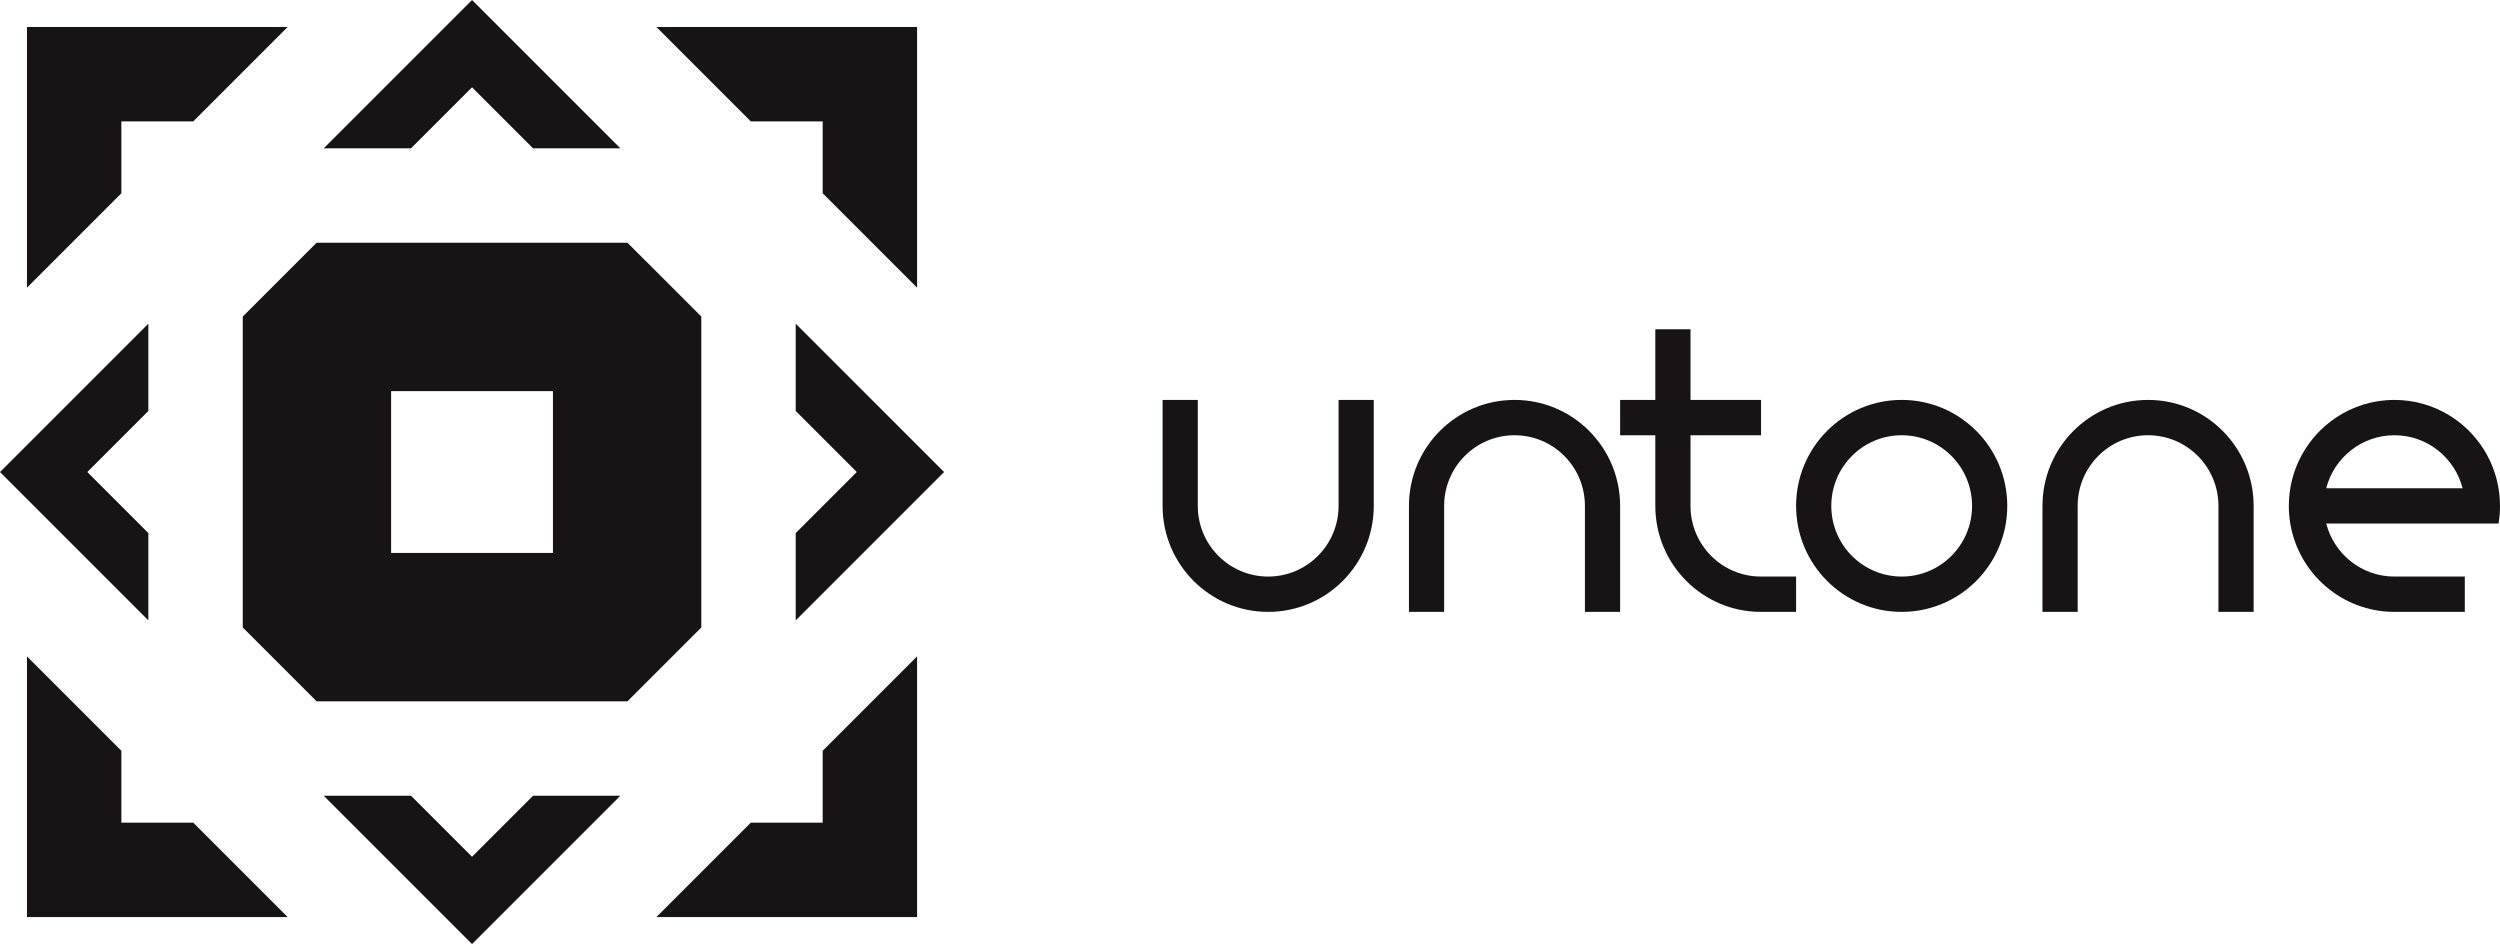
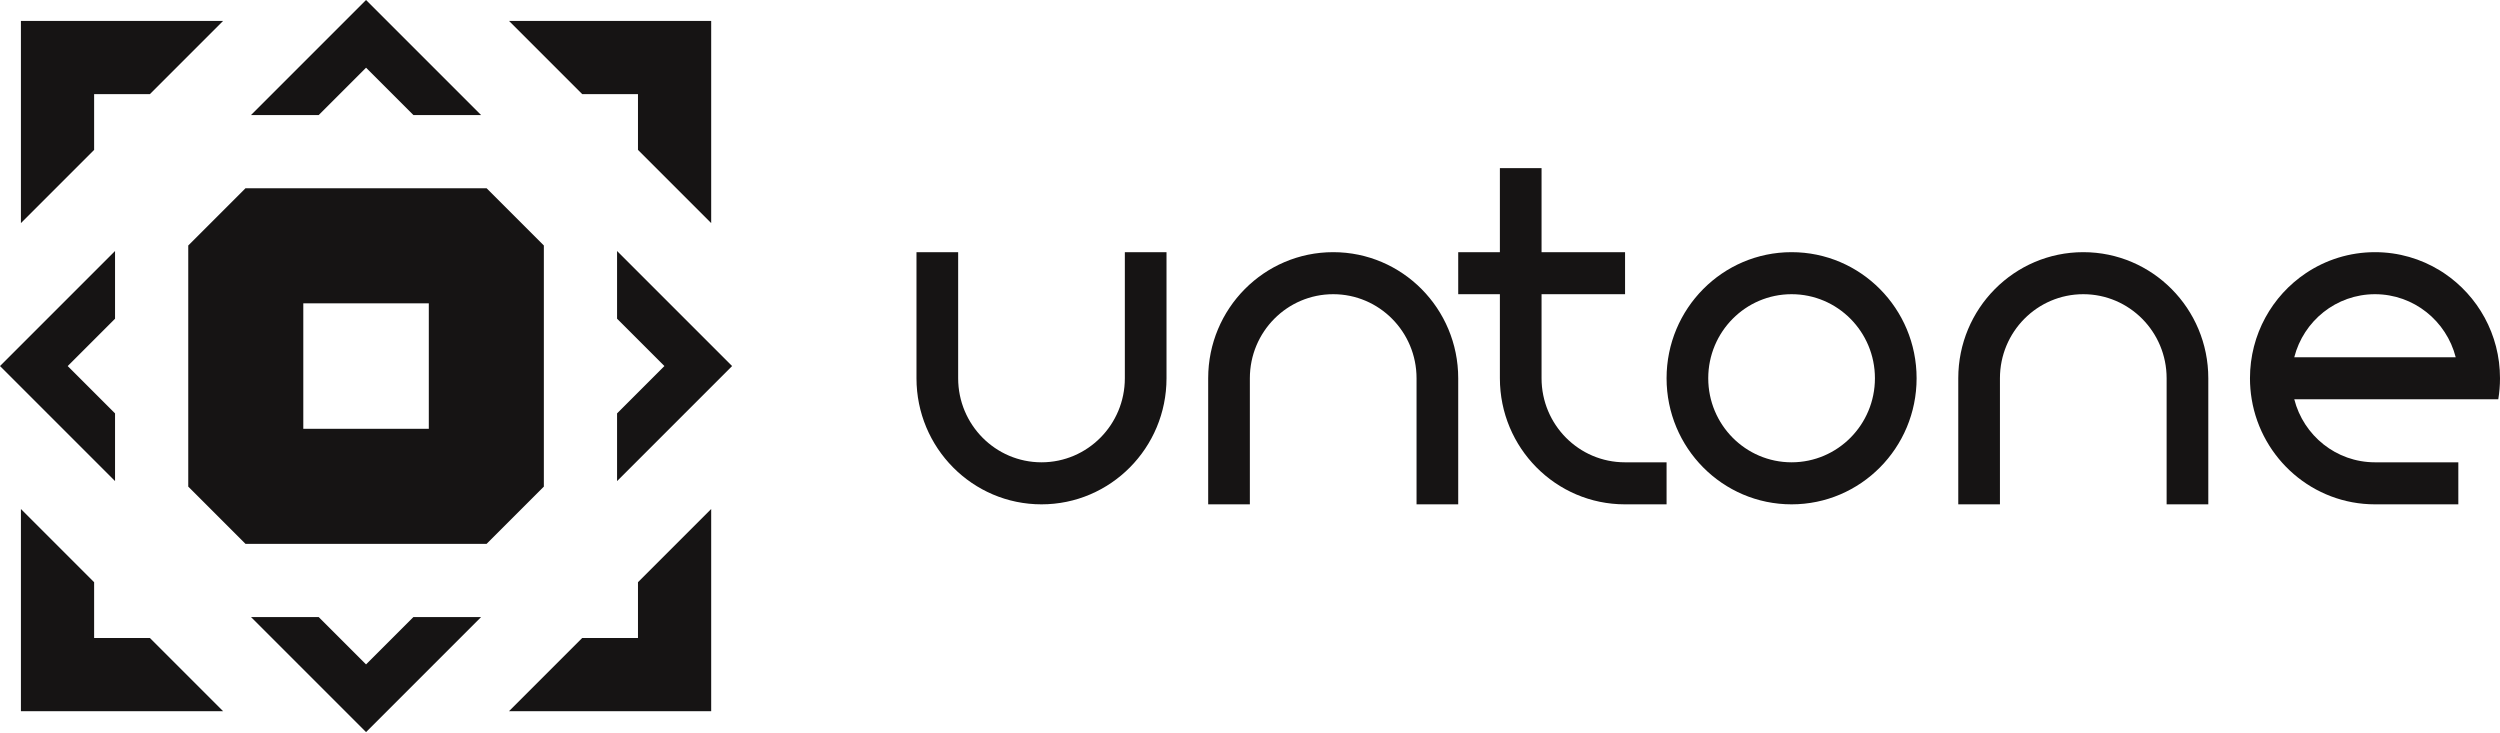
- <svg xmlns="http://www.w3.org/2000/svg" width="858" height="324" viewBox="0 0 858 324" fill="none">
-   <path d="M98.732 9.257L9.257 9.257V98.731L41.657 66.332V41.657H66.332L98.732 9.257Z" fill="#161414" />
-   <path d="M282.343 66.332V41.657H257.668L225.268 9.257L314.743 9.257V98.731L282.343 66.332Z" fill="#161414" />
-   <path d="M257.668 282.342H282.343V257.668L314.743 225.268V314.742H225.268L257.668 282.342Z" fill="#161414" />
-   <path d="M41.657 257.668V282.342H66.332L98.732 314.742H9.257V225.268L41.657 257.668Z" fill="#161414" />
-   <path fill-rule="evenodd" clip-rule="evenodd" d="M162 0L212.914 50.914H182.954L162 29.96L141.046 50.914H111.086L162 0ZM50.914 141.046L50.914 111.086L1.7518e-05 162L50.914 212.914L50.914 182.954L29.96 162L50.914 141.046ZM141.046 273.086H111.086L162 324L212.914 273.086H182.955L162 294.04L141.046 273.086ZM273.086 182.955V212.914L324 162L273.086 111.086V141.046L294.04 162L273.086 182.955Z" fill="#161414" />
-   <path fill-rule="evenodd" clip-rule="evenodd" d="M83.314 108.646L108.646 83.314H215.354L240.686 108.646V215.355L215.354 240.686H108.646L83.314 215.355V108.646ZM134.229 189.772V134.229H189.771V189.772H134.229Z" fill="#161414" />
-   <path d="M580.184 113H568.105V137.254L556.026 137.255L556.028 149.38L568.105 149.379V173.625C568.105 193.715 584.329 210 604.342 210H616.421V197.875H604.342C591 197.875 580.184 187.018 580.184 173.625V149.378L604.39 149.375L604.389 137.25L580.184 137.253V113Z" fill="#161414" />
-   <path fill-rule="evenodd" clip-rule="evenodd" d="M688.895 173.625C688.895 193.715 672.671 210 652.658 210C632.645 210 616.421 193.715 616.421 173.625C616.421 153.535 632.645 137.25 652.658 137.25C672.671 137.25 688.895 153.535 688.895 173.625ZM676.816 173.625C676.816 187.018 666 197.875 652.658 197.875C639.316 197.875 628.5 187.018 628.5 173.625C628.5 160.232 639.316 149.375 652.658 149.375C666 149.375 676.816 160.232 676.816 173.625Z" fill="#161414" />
-   <path d="M435.237 210C455.25 210 471.474 193.715 471.474 173.625V137.25H459.395V173.625C459.395 187.018 448.579 197.875 435.237 197.875C421.895 197.875 411.079 187.018 411.079 173.625V137.25H399V173.625C399 193.715 415.224 210 435.237 210Z" fill="#161414" />
-   <path d="M483.553 173.625C483.553 153.535 499.776 137.25 519.789 137.25C539.803 137.25 556.026 153.535 556.026 173.625V210H543.947V173.625C543.947 160.232 533.131 149.375 519.789 149.375C506.447 149.375 495.631 160.232 495.631 173.625V210H483.553V173.625Z" fill="#161414" />
-   <path d="M737.211 137.25C717.197 137.25 700.974 153.535 700.974 173.625V210H713.053V173.625C713.053 160.232 723.868 149.375 737.211 149.375C750.553 149.375 761.368 160.232 761.368 173.625V210H773.447V173.625C773.447 153.535 757.224 137.25 737.211 137.25Z" fill="#161414" />
-   <path fill-rule="evenodd" clip-rule="evenodd" d="M858 173.625C858 175.691 857.828 177.716 857.499 179.688H798.366C801.048 190.146 810.507 197.875 821.763 197.875H845.921V210H821.763C803.808 210 788.903 196.891 786.027 179.688C785.698 177.716 785.526 175.691 785.526 173.625C785.526 160.971 791.959 149.829 801.726 143.313C807.464 139.484 814.356 137.25 821.763 137.25C828.643 137.25 835.074 139.174 840.553 142.516C840.777 142.652 840.999 142.792 841.22 142.933C841.415 143.057 841.609 143.184 841.801 143.313C851.565 149.83 858 160.973 858 173.625ZM798.366 167.563H845.16C842.478 157.103 833.02 149.375 821.763 149.375C810.506 149.375 801.048 157.103 798.366 167.563Z" fill="#161414" />
+ <svg xmlns="http://www.w3.org/2000/svg" width="461" height="135" viewBox="0 0 461 135" fill="none">
+   <path d="M41.139 3.857L3.857 3.857V41.139L17.357 27.639V17.357H27.639L41.139 3.857Z" fill="#161414" />
+   <path d="M117.643 27.639V17.357H107.362L93.862 3.857L131.143 3.857V41.139L117.643 27.639Z" fill="#161414" />
+   <path d="M107.362 117.643H117.643V107.362L131.143 93.862V131.143H93.862L107.362 117.643Z" fill="#161414" />
+   <path d="M17.357 107.362V117.643H27.639L41.139 131.143H3.857V93.862L17.357 107.362Z" fill="#161414" />
+   <path fill-rule="evenodd" clip-rule="evenodd" d="M67.5 0L88.714 21.214H76.231L67.5 12.483L58.769 21.214H46.286L67.5 0ZM21.214 58.769V46.286L6.10446e-06 67.5L21.214 88.714V76.231L12.483 67.5L21.214 58.769ZM58.769 113.786H46.286L67.5 135L88.714 113.786H76.231L67.5 122.517L58.769 113.786ZM113.786 76.231V88.714L135 67.5L113.786 46.286V58.769L122.517 67.5L113.786 76.231Z" fill="#161414" />
+   <path fill-rule="evenodd" clip-rule="evenodd" d="M34.714 45.269L45.269 34.714H89.731L100.286 45.269V89.731L89.731 100.286H45.269L34.714 89.731V45.269ZM55.929 55.929H79.072V79.072H55.929V55.929Z" fill="#161414" />
+   <path d="M284.263 31H276.579V46.502L268.895 46.503L268.896 54.253L276.579 54.252V69.75C276.579 82.591 286.9 93 299.632 93H307.316V85.25H299.632C291.144 85.25 284.263 78.311 284.263 69.75V54.252L299.662 54.25L299.661 46.5L284.263 46.502V31Z" fill="#161414" />
+   <path fill-rule="evenodd" clip-rule="evenodd" d="M353.421 69.75C353.421 82.591 343.1 93 330.368 93C317.637 93 307.316 82.591 307.316 69.75C307.316 56.909 317.637 46.5 330.368 46.5C343.1 46.5 353.421 56.909 353.421 69.75ZM345.737 69.75C345.737 78.311 338.856 85.25 330.368 85.25C321.881 85.25 315 78.311 315 69.75C315 61.19 321.881 54.25 330.368 54.25C338.856 54.25 345.737 61.19 345.737 69.75Z" fill="#161414" />
+   <path d="M192.053 93C204.784 93 215.105 82.591 215.105 69.75V46.5H207.421V69.75C207.421 78.311 200.54 85.25 192.053 85.25C183.565 85.25 176.684 78.311 176.684 69.75V46.5H169V69.75C169 82.591 179.321 93 192.053 93Z" fill="#161414" />
+   <path d="M222.789 69.75C222.789 56.909 233.11 46.5 245.842 46.5C258.574 46.5 268.895 56.909 268.895 69.75V93H261.211V69.75C261.211 61.19 254.33 54.25 245.842 54.25C237.354 54.25 230.474 61.19 230.474 69.75V93H222.789V69.75Z" fill="#161414" />
+   <path d="M384.158 46.5C371.426 46.5 361.105 56.909 361.105 69.75V93H368.789V69.75C368.789 61.19 375.67 54.25 384.158 54.25C392.646 54.25 399.526 61.19 399.526 69.75V93H407.211V69.75C407.211 56.909 396.89 46.5 384.158 46.5Z" fill="#161414" />
+   <path fill-rule="evenodd" clip-rule="evenodd" d="M461 69.75C461 71.07 460.891 72.365 460.681 73.625H423.063C424.769 80.31 430.786 85.25 437.947 85.25H453.316V93H437.947C426.525 93 417.043 84.621 415.214 73.625C415.004 72.365 414.895 71.07 414.895 69.75C414.895 61.662 418.987 54.54 425.2 50.375C428.851 47.928 433.235 46.5 437.947 46.5C442.324 46.5 446.416 47.73 449.901 49.866C450.043 49.953 450.185 50.042 450.325 50.132C450.449 50.212 450.572 50.293 450.695 50.375C456.906 54.541 461 61.663 461 69.75ZM423.063 65.875H452.832C451.126 59.19 445.109 54.25 437.947 54.25C430.786 54.25 424.769 59.19 423.063 65.875Z" fill="#161414" />
</svg>
